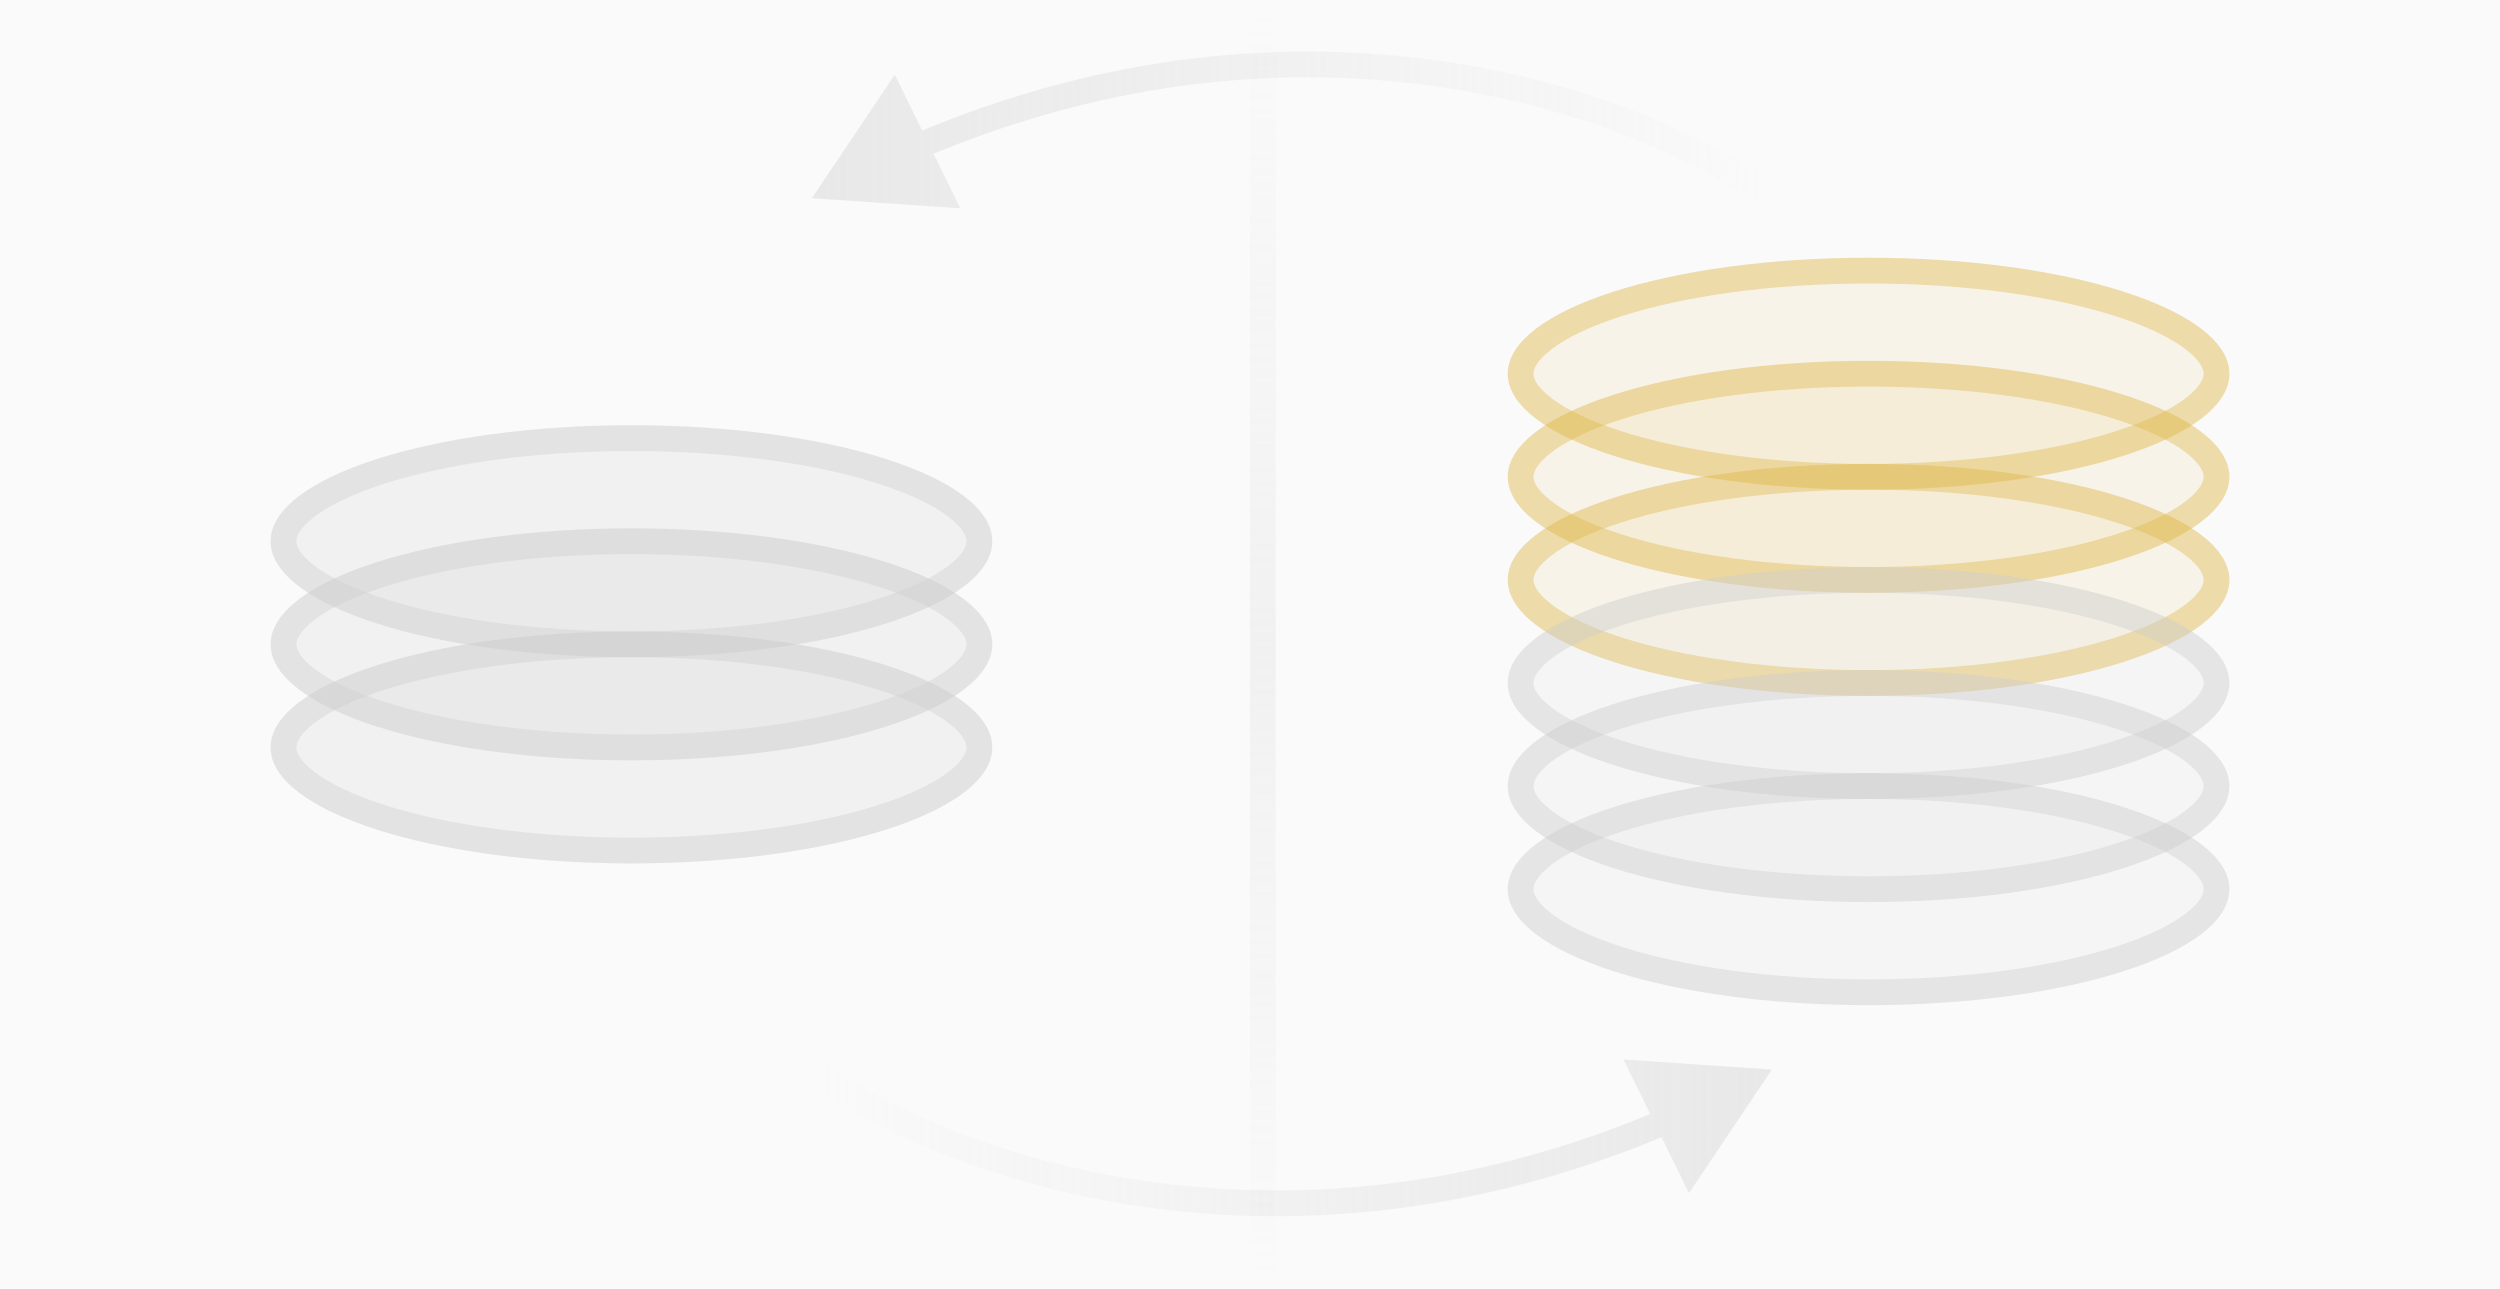
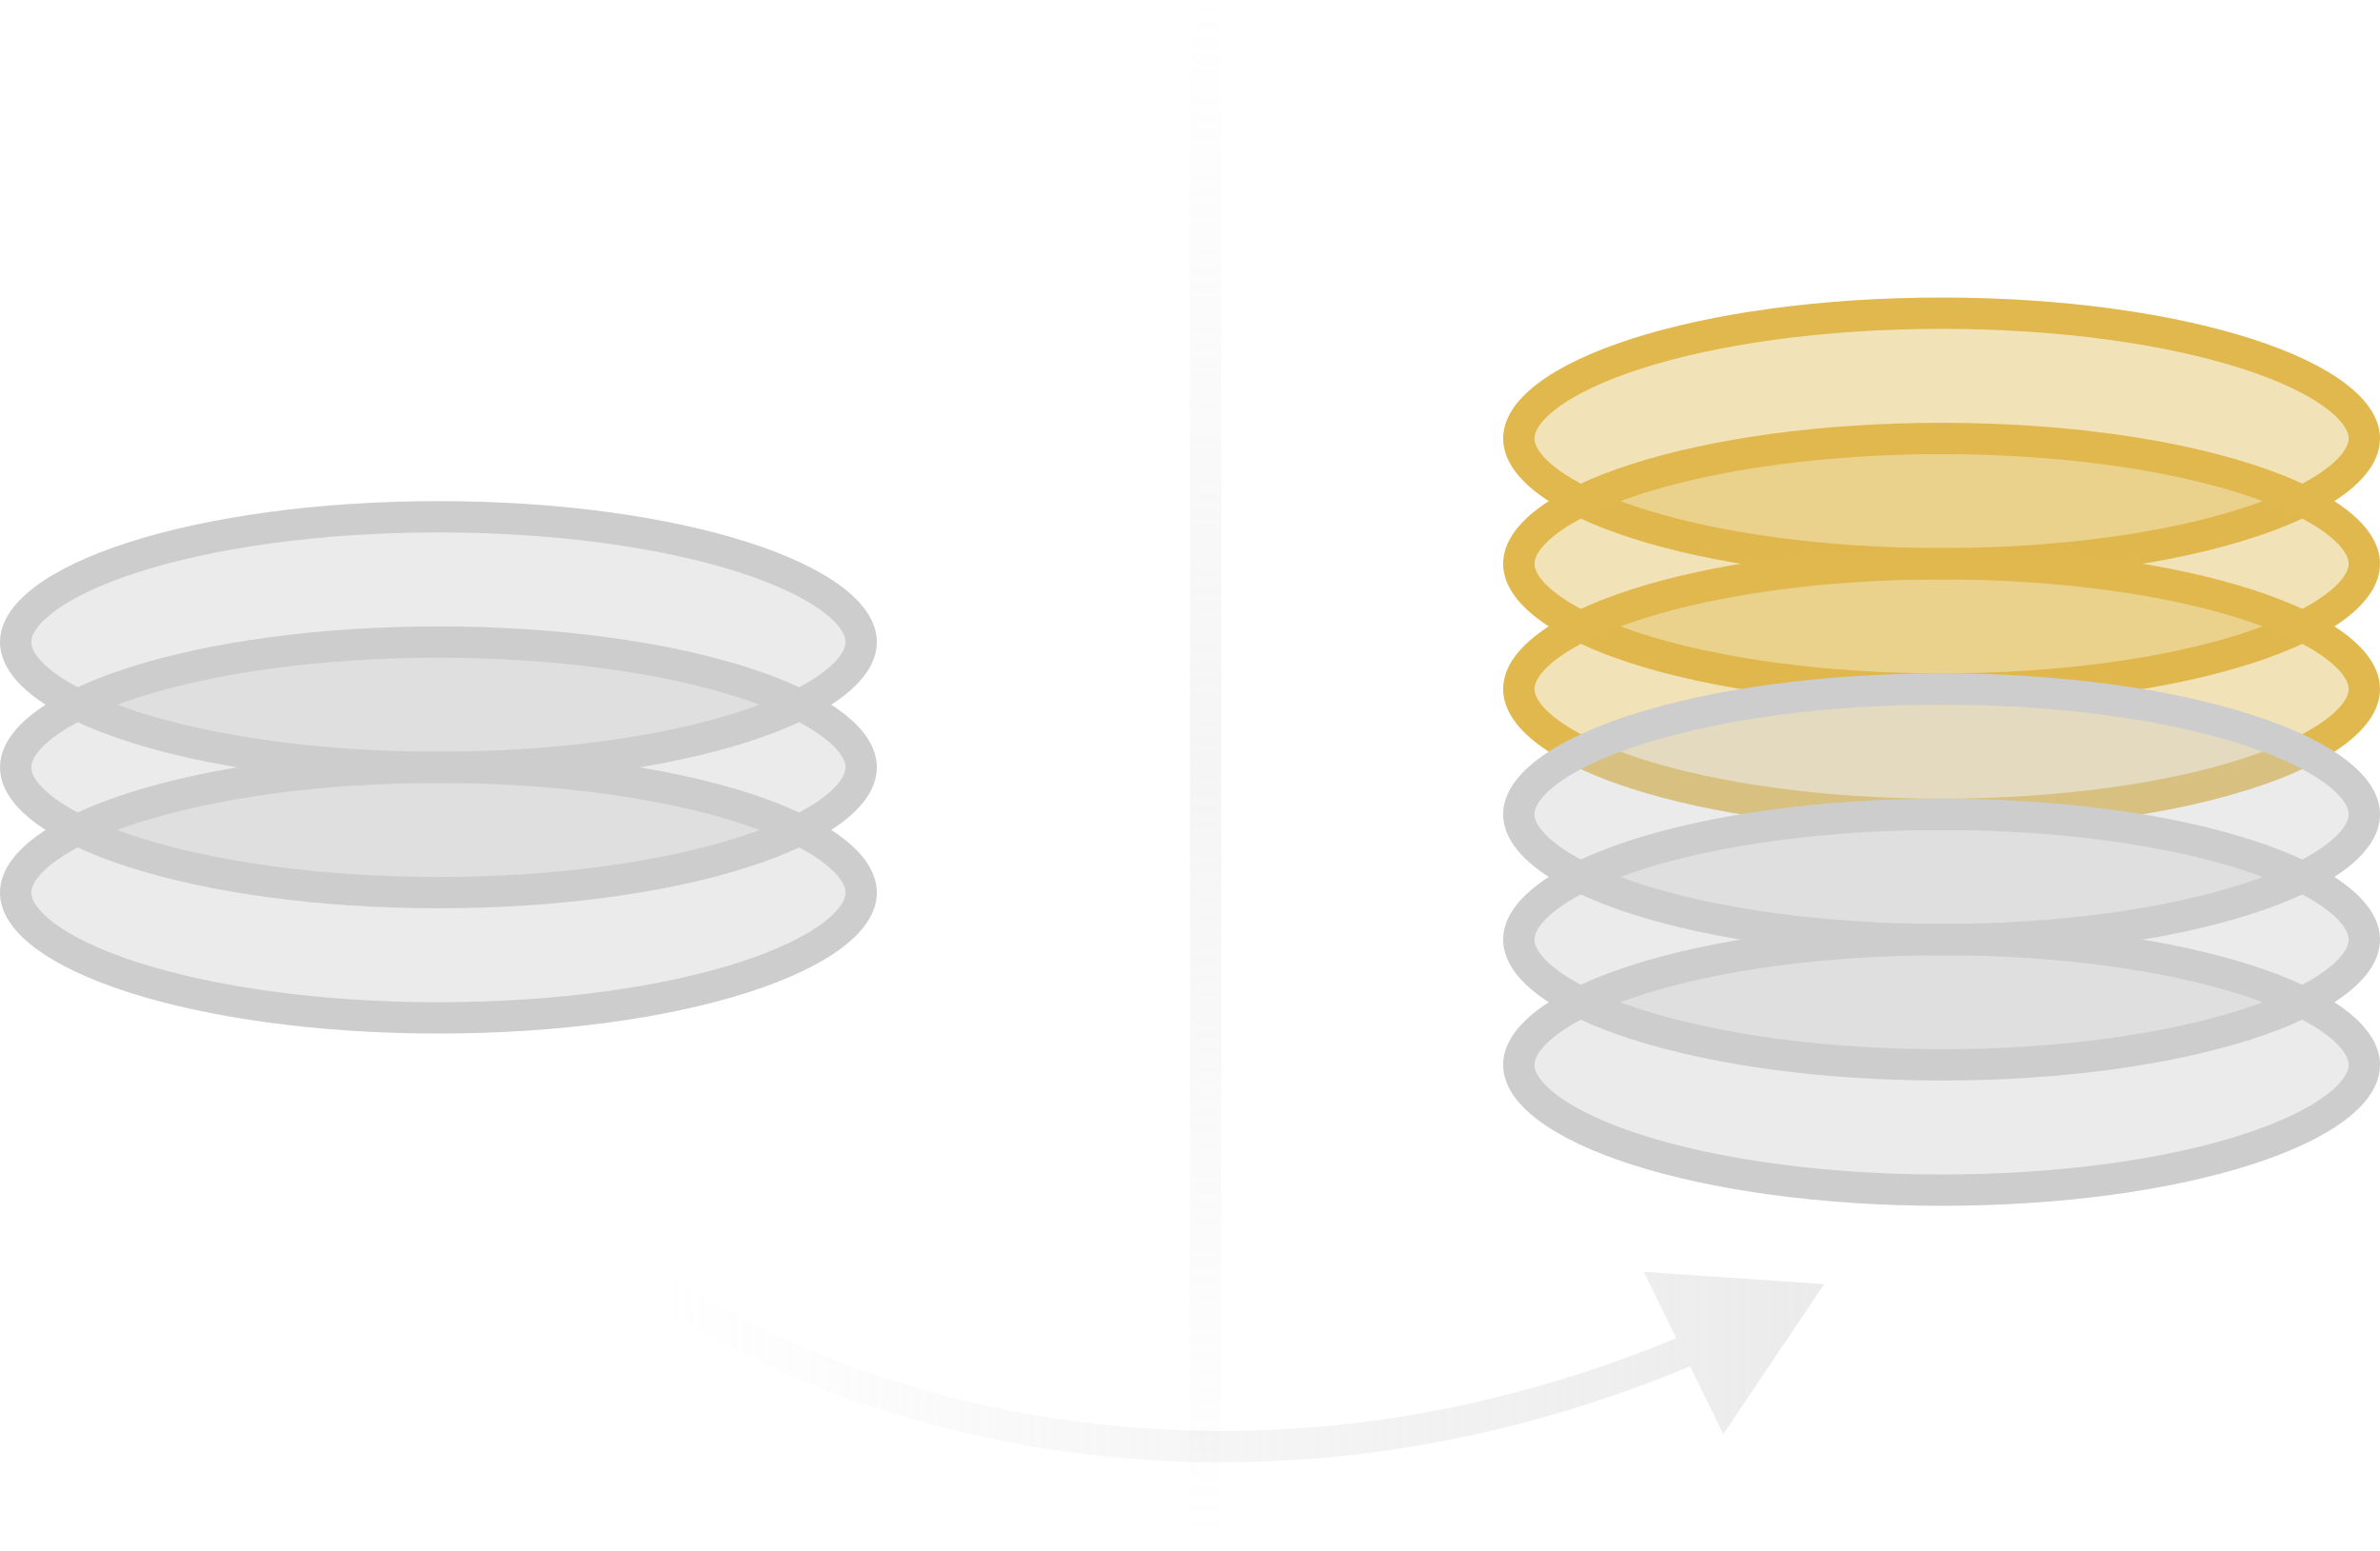
- <svg xmlns="http://www.w3.org/2000/svg" width="194" height="100" viewBox="0 0 194 100" fill="none">
-   <rect width="194" height="100" fill="#CDCDCD" fill-opacity="0.1" />
-   <line x1="98" y1="1" x2="98" y2="100" stroke="url(#paint0_linear_0_1)" stroke-opacity="0.2" stroke-width="2" />
-   <ellipse cx="49" cy="42" rx="28" ry="9" fill="#CDCDCD" fill-opacity="0.2" />
-   <path d="M49 34C56.657 34 63.55 34.999 68.493 36.588C70.971 37.384 72.903 38.311 74.194 39.293C75.502 40.287 76 41.211 76 42C76 42.789 75.502 43.713 74.194 44.707C72.903 45.689 70.971 46.616 68.493 47.412C63.55 49.001 56.657 50 49 50C41.343 50 34.45 49.001 29.507 47.412C27.029 46.616 25.097 45.689 23.806 44.707C22.498 43.713 22 42.789 22 42C22 41.211 22.498 40.287 23.806 39.293C25.097 38.311 27.029 37.384 29.507 36.588C34.45 34.999 41.343 34 49 34Z" stroke="#CDCDCD" stroke-opacity="0.4" stroke-width="2" />
-   <ellipse cx="49" cy="50" rx="28" ry="9" fill="#CDCDCD" fill-opacity="0.2" />
-   <path d="M49 42C56.657 42 63.55 42.999 68.493 44.588C70.971 45.384 72.903 46.311 74.194 47.293C75.502 48.287 76 49.211 76 50C76 50.789 75.502 51.713 74.194 52.707C72.903 53.689 70.971 54.616 68.493 55.412C63.55 57.001 56.657 58 49 58C41.343 58 34.45 57.001 29.507 55.412C27.029 54.616 25.097 53.689 23.806 52.707C22.498 51.713 22 50.789 22 50C22 49.211 22.498 48.287 23.806 47.293C25.097 46.311 27.029 45.384 29.507 44.588C34.45 42.999 41.343 42 49 42Z" stroke="#CDCDCD" stroke-opacity="0.4" stroke-width="2" />
-   <ellipse cx="49" cy="58" rx="28" ry="9" fill="#CDCDCD" fill-opacity="0.2" />
-   <path d="M49 50C56.657 50 63.55 50.999 68.493 52.588C70.971 53.384 72.903 54.311 74.194 55.293C75.502 56.287 76 57.211 76 58C76 58.789 75.502 59.713 74.194 60.707C72.903 61.689 70.971 62.616 68.493 63.412C63.55 65.001 56.657 66 49 66C41.343 66 34.45 65.001 29.507 63.412C27.029 62.616 25.097 61.689 23.806 60.707C22.498 59.713 22 58.789 22 58C22 57.211 22.498 56.287 23.806 55.293C25.097 54.311 27.029 53.384 29.507 52.588C34.45 50.999 41.343 50 49 50Z" stroke="#CDCDCD" stroke-opacity="0.4" stroke-width="2" />
-   <ellipse cx="145" cy="29" rx="28" ry="9" fill="#e0b84d" fill-opacity="0.1" />
-   <path d="M145 21C152.657 21 159.55 21.999 164.493 23.588C166.97 24.384 168.903 25.311 170.194 26.293C171.502 27.287 172 28.211 172 29C172 29.789 171.502 30.713 170.194 31.707C168.903 32.689 166.97 33.616 164.493 34.412C159.55 36.001 152.657 37 145 37C137.343 37 130.45 36.001 125.507 34.412C123.03 33.616 121.097 32.689 119.806 31.707C118.498 30.713 118 29.789 118 29C118 28.211 118.498 27.287 119.806 26.293C121.097 25.311 123.03 24.384 125.507 23.588C130.45 21.999 137.343 21 145 21Z" stroke="#e0b84d" stroke-opacity="0.4" stroke-width="2" />
-   <ellipse cx="145" cy="37" rx="28" ry="9" fill="#e0b84d" fill-opacity="0.1" />
-   <path d="M145 29C152.657 29 159.55 29.999 164.493 31.588C166.97 32.384 168.903 33.311 170.194 34.293C171.502 35.287 172 36.211 172 37C172 37.789 171.502 38.713 170.194 39.707C168.903 40.689 166.97 41.616 164.493 42.412C159.55 44.001 152.657 45 145 45C137.343 45 130.45 44.001 125.507 42.412C123.03 41.616 121.097 40.689 119.806 39.707C118.498 38.713 118 37.789 118 37C118 36.211 118.498 35.287 119.806 34.293C121.097 33.311 123.03 32.384 125.507 31.588C130.45 29.999 137.343 29 145 29Z" stroke="#e0b84d" stroke-opacity="0.4" stroke-width="2" />
-   <ellipse cx="145" cy="45" rx="28" ry="9" fill="#e0b84d" fill-opacity="0.1" />
-   <path d="M145 37C152.657 37 159.55 37.999 164.493 39.588C166.97 40.384 168.903 41.311 170.194 42.293C171.502 43.287 172 44.211 172 45C172 45.789 171.502 46.713 170.194 47.707C168.903 48.689 166.97 49.616 164.493 50.412C159.55 52.001 152.657 53 145 53C137.343 53 130.45 52.001 125.507 50.412C123.03 49.616 121.097 48.689 119.806 47.707C118.498 46.713 118 45.789 118 45C118 44.211 118.498 43.287 119.806 42.293C121.097 41.311 123.03 40.384 125.507 39.588C130.45 37.999 137.343 37 145 37Z" stroke="#e0b84d" stroke-opacity="0.4" stroke-width="2" />
-   <ellipse cx="145" cy="53" rx="28" ry="9" fill="#CDCDCD" fill-opacity="0.1" />
-   <path d="M145 45C152.657 45 159.55 45.999 164.493 47.588C166.97 48.384 168.903 49.311 170.194 50.293C171.502 51.287 172 52.211 172 53C172 53.789 171.502 54.713 170.194 55.707C168.903 56.689 166.97 57.616 164.493 58.412C159.55 60.001 152.657 61 145 61C137.343 61 130.45 60.001 125.507 58.412C123.03 57.616 121.097 56.689 119.806 55.707C118.498 54.713 118 53.789 118 53C118 52.211 118.498 51.287 119.806 50.293C121.097 49.311 123.03 48.384 125.507 47.588C130.45 45.999 137.343 45 145 45Z" stroke="#CDCDCD" stroke-opacity="0.4" stroke-width="2" />
-   <ellipse cx="145" cy="61" rx="28" ry="9" fill="#CDCDCD" fill-opacity="0.1" />
-   <path d="M145 53C152.657 53 159.55 53.999 164.493 55.588C166.97 56.384 168.903 57.311 170.194 58.293C171.502 59.287 172 60.211 172 61C172 61.789 171.502 62.713 170.194 63.707C168.903 64.689 166.97 65.616 164.493 66.412C159.55 68.001 152.657 69 145 69C137.343 69 130.45 68.001 125.507 66.412C123.03 65.616 121.097 64.689 119.806 63.707C118.498 62.713 118 61.789 118 61C118 60.211 118.498 59.287 119.806 58.293C121.097 57.311 123.03 56.384 125.507 55.588C130.45 53.999 137.343 53 145 53Z" stroke="#CDCDCD" stroke-opacity="0.4" stroke-width="2" />
-   <ellipse cx="145" cy="69" rx="28" ry="9" fill="#CDCDCD" fill-opacity="0.1" />
-   <path d="M145 61C152.657 61 159.55 61.999 164.493 63.588C166.97 64.384 168.903 65.311 170.194 66.293C171.502 67.287 172 68.211 172 69C172 69.789 171.502 70.713 170.194 71.707C168.903 72.689 166.97 73.616 164.493 74.412C159.55 76.001 152.657 77 145 77C137.343 77 130.45 76.001 125.507 74.412C123.03 73.616 121.097 72.689 119.806 71.707C118.498 70.713 118 69.789 118 69C118 68.211 118.498 67.287 119.806 66.293C121.097 65.311 123.03 64.384 125.507 63.588C130.45 61.999 137.343 61 145 61Z" stroke="#CDCDCD" stroke-opacity="0.4" stroke-width="2" />
-   <path d="M137.5 83L125.98 82.217L131.062 92.585L137.5 83ZM63 83L62.408 83.806C72.462 91.189 98.864 101.141 129.809 87.882L129.415 86.963L129.021 86.044C98.82 98.984 73.162 89.222 63.592 82.194L63 83Z" fill="url(#paint1_linear_0_1)" fill-opacity="0.4" />
-   <path d="M63 15.38L74.52 16.164L69.438 5.795L63 15.38ZM137.5 15.38L138.092 14.575C128.038 7.191 101.636 -2.761 70.691 10.499L71.085 11.418L71.479 12.337C101.68 -0.604 127.338 9.159 136.908 16.186L137.5 15.38Z" fill="url(#paint2_linear_0_1)" fill-opacity="0.4" />
+ <svg xmlns="http://www.w3.org/2000/svg" width="152" height="99" viewBox="0 0 152 99" fill="none">
+   <line x1="77" y1="-4.37114e-08" x2="77" y2="99" stroke="url(#paint0_linear_0_1)" stroke-opacity="0.2" stroke-width="2" />
+   <path d="M28 33C35.657 33 42.55 33.999 47.493 35.588C49.971 36.384 51.903 37.311 53.194 38.293C54.502 39.287 55 40.211 55 41C55 41.789 54.502 42.713 53.194 43.707C51.903 44.689 49.971 45.616 47.493 46.412C42.55 48.001 35.657 49 28 49C20.343 49 13.45 48.001 8.507 46.412C6.03 45.616 4.097 44.689 2.806 43.707C1.498 42.713 1 41.789 1 41C1 40.211 1.498 39.287 2.806 38.293C4.097 37.311 6.03 36.384 8.507 35.588C13.45 33.999 20.343 33 28 33Z" fill="#CDCDCD" fill-opacity="0.4" stroke="#CDCDCD" stroke-width="2" />
+   <path d="M28 41C35.657 41 42.55 41.999 47.493 43.588C49.971 44.384 51.903 45.311 53.194 46.293C54.502 47.287 55 48.211 55 49C55 49.789 54.502 50.713 53.194 51.707C51.903 52.689 49.971 53.616 47.493 54.412C42.55 56.001 35.657 57 28 57C20.343 57 13.45 56.001 8.507 54.412C6.03 53.616 4.097 52.689 2.806 51.707C1.498 50.713 1 49.789 1 49C1 48.211 1.498 47.287 2.806 46.293C4.097 45.311 6.03 44.384 8.507 43.588C13.45 41.999 20.343 41 28 41Z" fill="#CDCDCD" fill-opacity="0.4" stroke="#CDCDCD" stroke-width="2" />
+   <path d="M28 49C35.657 49 42.55 49.999 47.493 51.588C49.971 52.384 51.903 53.311 53.194 54.293C54.502 55.287 55 56.211 55 57C55 57.789 54.502 58.713 53.194 59.707C51.903 60.689 49.971 61.616 47.493 62.412C42.55 64.001 35.657 65 28 65C20.343 65 13.45 64.001 8.507 62.412C6.03 61.616 4.097 60.689 2.806 59.707C1.498 58.713 1 57.789 1 57C1 56.211 1.498 55.287 2.806 54.293C4.097 53.311 6.03 52.384 8.507 51.588C13.45 49.999 20.343 49 28 49Z" fill="#CDCDCD" fill-opacity="0.4" stroke="#CDCDCD" stroke-width="2" />
+   <path d="M124 20C131.657 20 138.55 20.999 143.493 22.588C145.97 23.384 147.903 24.311 149.194 25.293C150.502 26.287 151 27.211 151 28C151 28.789 150.502 29.713 149.194 30.707C147.903 31.689 145.97 32.616 143.493 33.412C138.55 35.001 131.657 36 124 36C116.343 36 109.45 35.001 104.507 33.412C102.03 32.616 100.097 31.689 98.806 30.707C97.498 29.713 97 28.789 97 28C97 27.211 97.498 26.287 98.806 25.293C100.097 24.311 102.03 23.384 104.507 22.588C109.45 20.999 116.343 20 124 20Z" fill="#E0B84D" fill-opacity="0.4" stroke="#E0B84D" stroke-width="2" />
+   <path d="M124 28C131.657 28 138.55 28.999 143.493 30.588C145.97 31.384 147.903 32.311 149.194 33.293C150.502 34.287 151 35.211 151 36C151 36.789 150.502 37.713 149.194 38.707C147.903 39.689 145.97 40.616 143.493 41.412C138.55 43.001 131.657 44 124 44C116.343 44 109.45 43.001 104.507 41.412C102.03 40.616 100.097 39.689 98.806 38.707C97.498 37.713 97 36.789 97 36C97 35.211 97.498 34.287 98.806 33.293C100.097 32.311 102.03 31.384 104.507 30.588C109.45 28.999 116.343 28 124 28Z" fill="#E0B84D" fill-opacity="0.4" stroke="#E0B84D" stroke-width="2" />
+   <path d="M124 36C131.657 36 138.55 36.999 143.493 38.588C145.97 39.384 147.903 40.311 149.194 41.293C150.502 42.287 151 43.211 151 44C151 44.789 150.502 45.713 149.194 46.707C147.903 47.689 145.97 48.616 143.493 49.412C138.55 51.001 131.657 52 124 52C116.343 52 109.45 51.001 104.507 49.412C102.03 48.616 100.097 47.689 98.806 46.707C97.498 45.713 97 44.789 97 44C97 43.211 97.498 42.287 98.806 41.293C100.097 40.311 102.03 39.384 104.507 38.588C109.45 36.999 116.343 36 124 36Z" fill="#E0B84D" fill-opacity="0.4" stroke="#E0B84D" stroke-width="2" />
+   <path d="M124 44C131.657 44 138.55 44.999 143.493 46.588C145.97 47.384 147.903 48.311 149.194 49.293C150.502 50.287 151 51.211 151 52C151 52.789 150.502 53.713 149.194 54.707C147.903 55.689 145.97 56.616 143.493 57.412C138.55 59.001 131.657 60 124 60C116.343 60 109.45 59.001 104.507 57.412C102.03 56.616 100.097 55.689 98.806 54.707C97.498 53.713 97 52.789 97 52C97 51.211 97.498 50.287 98.806 49.293C100.097 48.311 102.03 47.384 104.507 46.588C109.45 44.999 116.343 44 124 44Z" fill="#CDCDCD" fill-opacity="0.4" stroke="#CDCDCD" stroke-width="2" />
+   <path d="M124 52C131.657 52 138.55 52.999 143.493 54.588C145.97 55.384 147.903 56.311 149.194 57.293C150.502 58.287 151 59.211 151 60C151 60.789 150.502 61.713 149.194 62.707C147.903 63.689 145.97 64.616 143.493 65.412C138.55 67.001 131.657 68 124 68C116.343 68 109.45 67.001 104.507 65.412C102.03 64.616 100.097 63.689 98.806 62.707C97.498 61.713 97 60.789 97 60C97 59.211 97.498 58.287 98.806 57.293C100.097 56.311 102.03 55.384 104.507 54.588C109.45 52.999 116.343 52 124 52Z" fill="#CDCDCD" fill-opacity="0.4" stroke="#CDCDCD" stroke-width="2" />
+   <path d="M124 60C131.657 60 138.55 60.999 143.493 62.588C145.97 63.384 147.903 64.311 149.194 65.293C150.502 66.287 151 67.211 151 68C151 68.789 150.502 69.713 149.194 70.707C147.903 71.689 145.97 72.616 143.493 73.412C138.55 75.001 131.657 76 124 76C116.343 76 109.45 75.001 104.507 73.412C102.03 72.616 100.097 71.689 98.806 70.707C97.498 69.713 97 68.789 97 68C97 67.211 97.498 66.287 98.806 65.293C100.097 64.311 102.03 63.384 104.507 62.588C109.45 60.999 116.343 60 124 60Z" fill="#CDCDCD" fill-opacity="0.4" stroke="#CDCDCD" stroke-width="2" />
+   <path d="M116.5 82L104.98 81.217L110.062 91.585L116.5 82ZM42 82L41.408 82.806C51.462 90.189 77.864 100.141 108.809 86.882L108.415 85.963L108.021 85.044C77.82 97.984 52.162 88.222 42.592 81.194L42 82Z" fill="url(#paint1_linear_0_1)" fill-opacity="0.4" />
  <defs>
-     <linearGradient id="paint0_linear_0_1" x1="96.5" y1="1" x2="96.5" y2="100" gradientUnits="userSpaceOnUse">
+     <linearGradient id="paint0_linear_0_1" x1="75.5" y1="2.18557e-08" x2="75.5" y2="99" gradientUnits="userSpaceOnUse">
      <stop stop-color="#CDCDCD" stop-opacity="0" />
      <stop offset="0.5" stop-color="#CDCDCD" />
      <stop offset="1" stop-color="#CDCDCD" stop-opacity="0" />
    </linearGradient>
-     <linearGradient id="paint1_linear_0_1" x1="63" y1="88.19" x2="137.5" y2="88.19" gradientUnits="userSpaceOnUse">
+     <linearGradient id="paint1_linear_0_1" x1="42" y1="87.19" x2="116.5" y2="87.19" gradientUnits="userSpaceOnUse">
      <stop stop-color="#CDCDCD" stop-opacity="0" />
      <stop offset="1" stop-color="#CDCDCD" />
    </linearGradient>
-     <linearGradient id="paint2_linear_0_1" x1="63" y1="10.19" x2="137.5" y2="10.19" gradientUnits="userSpaceOnUse">
-       <stop stop-color="#CDCDCD" />
-       <stop offset="1" stop-color="#CDCDCD" stop-opacity="0" />
-     </linearGradient>
  </defs>
</svg>
